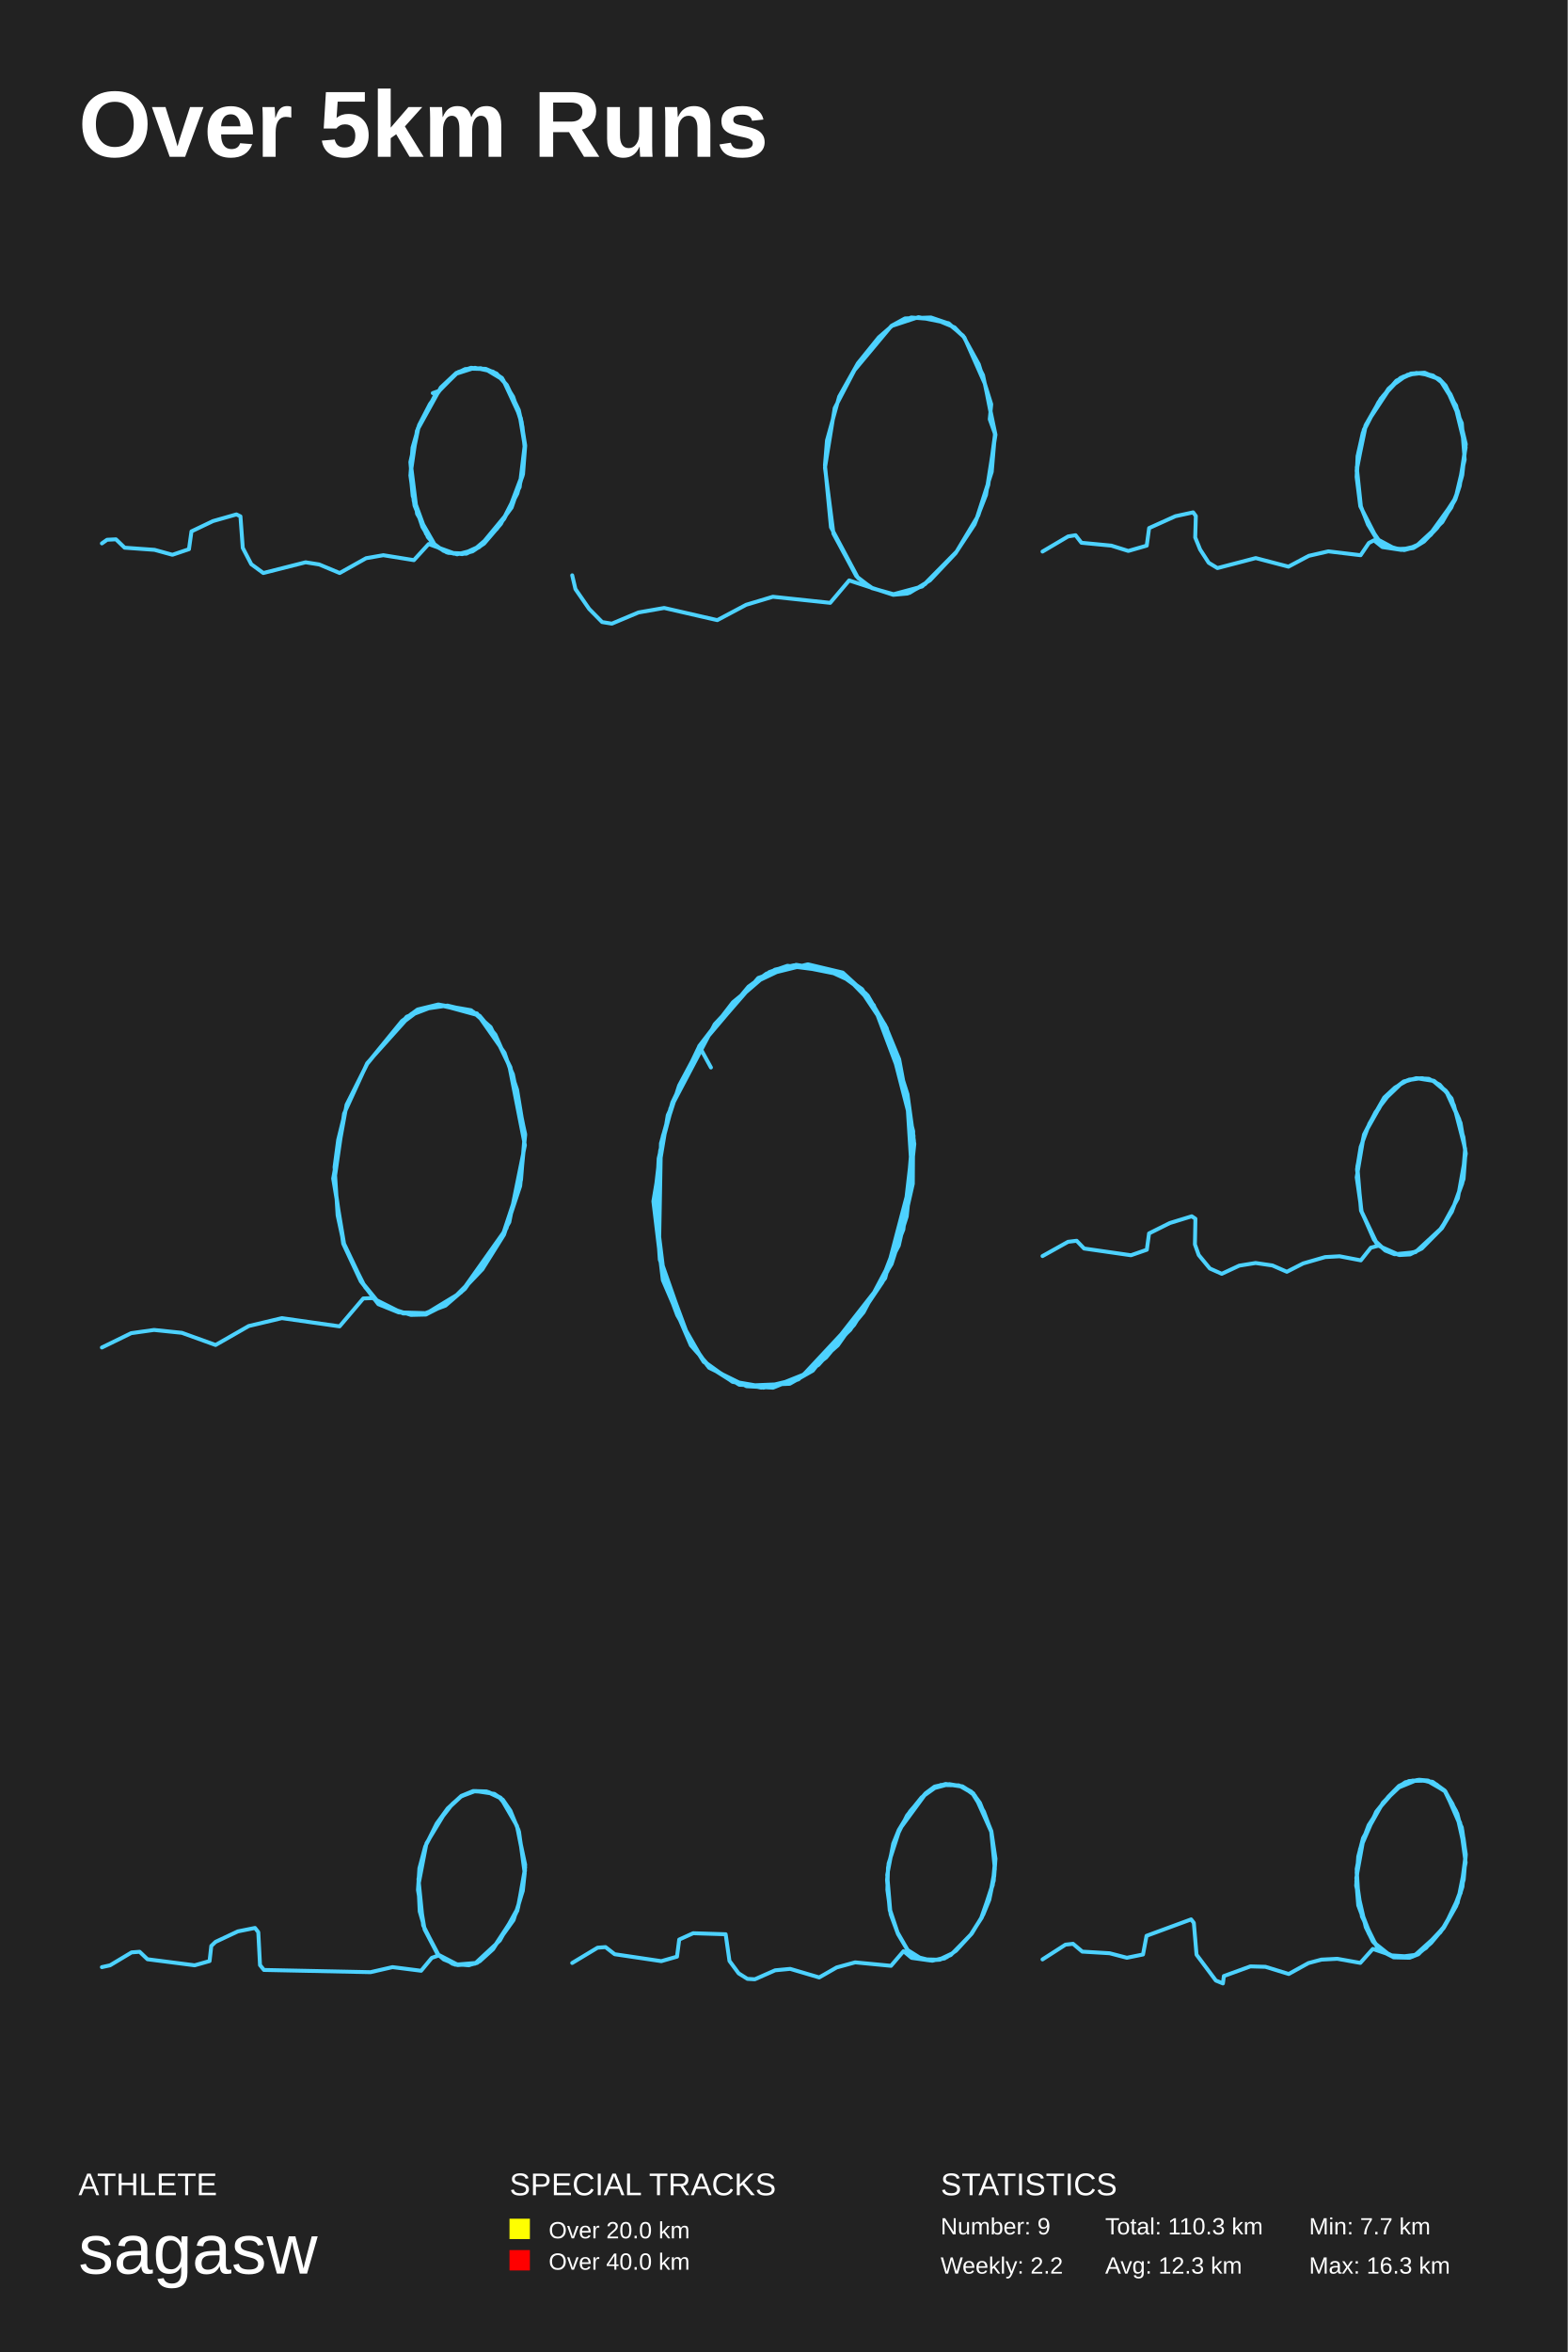
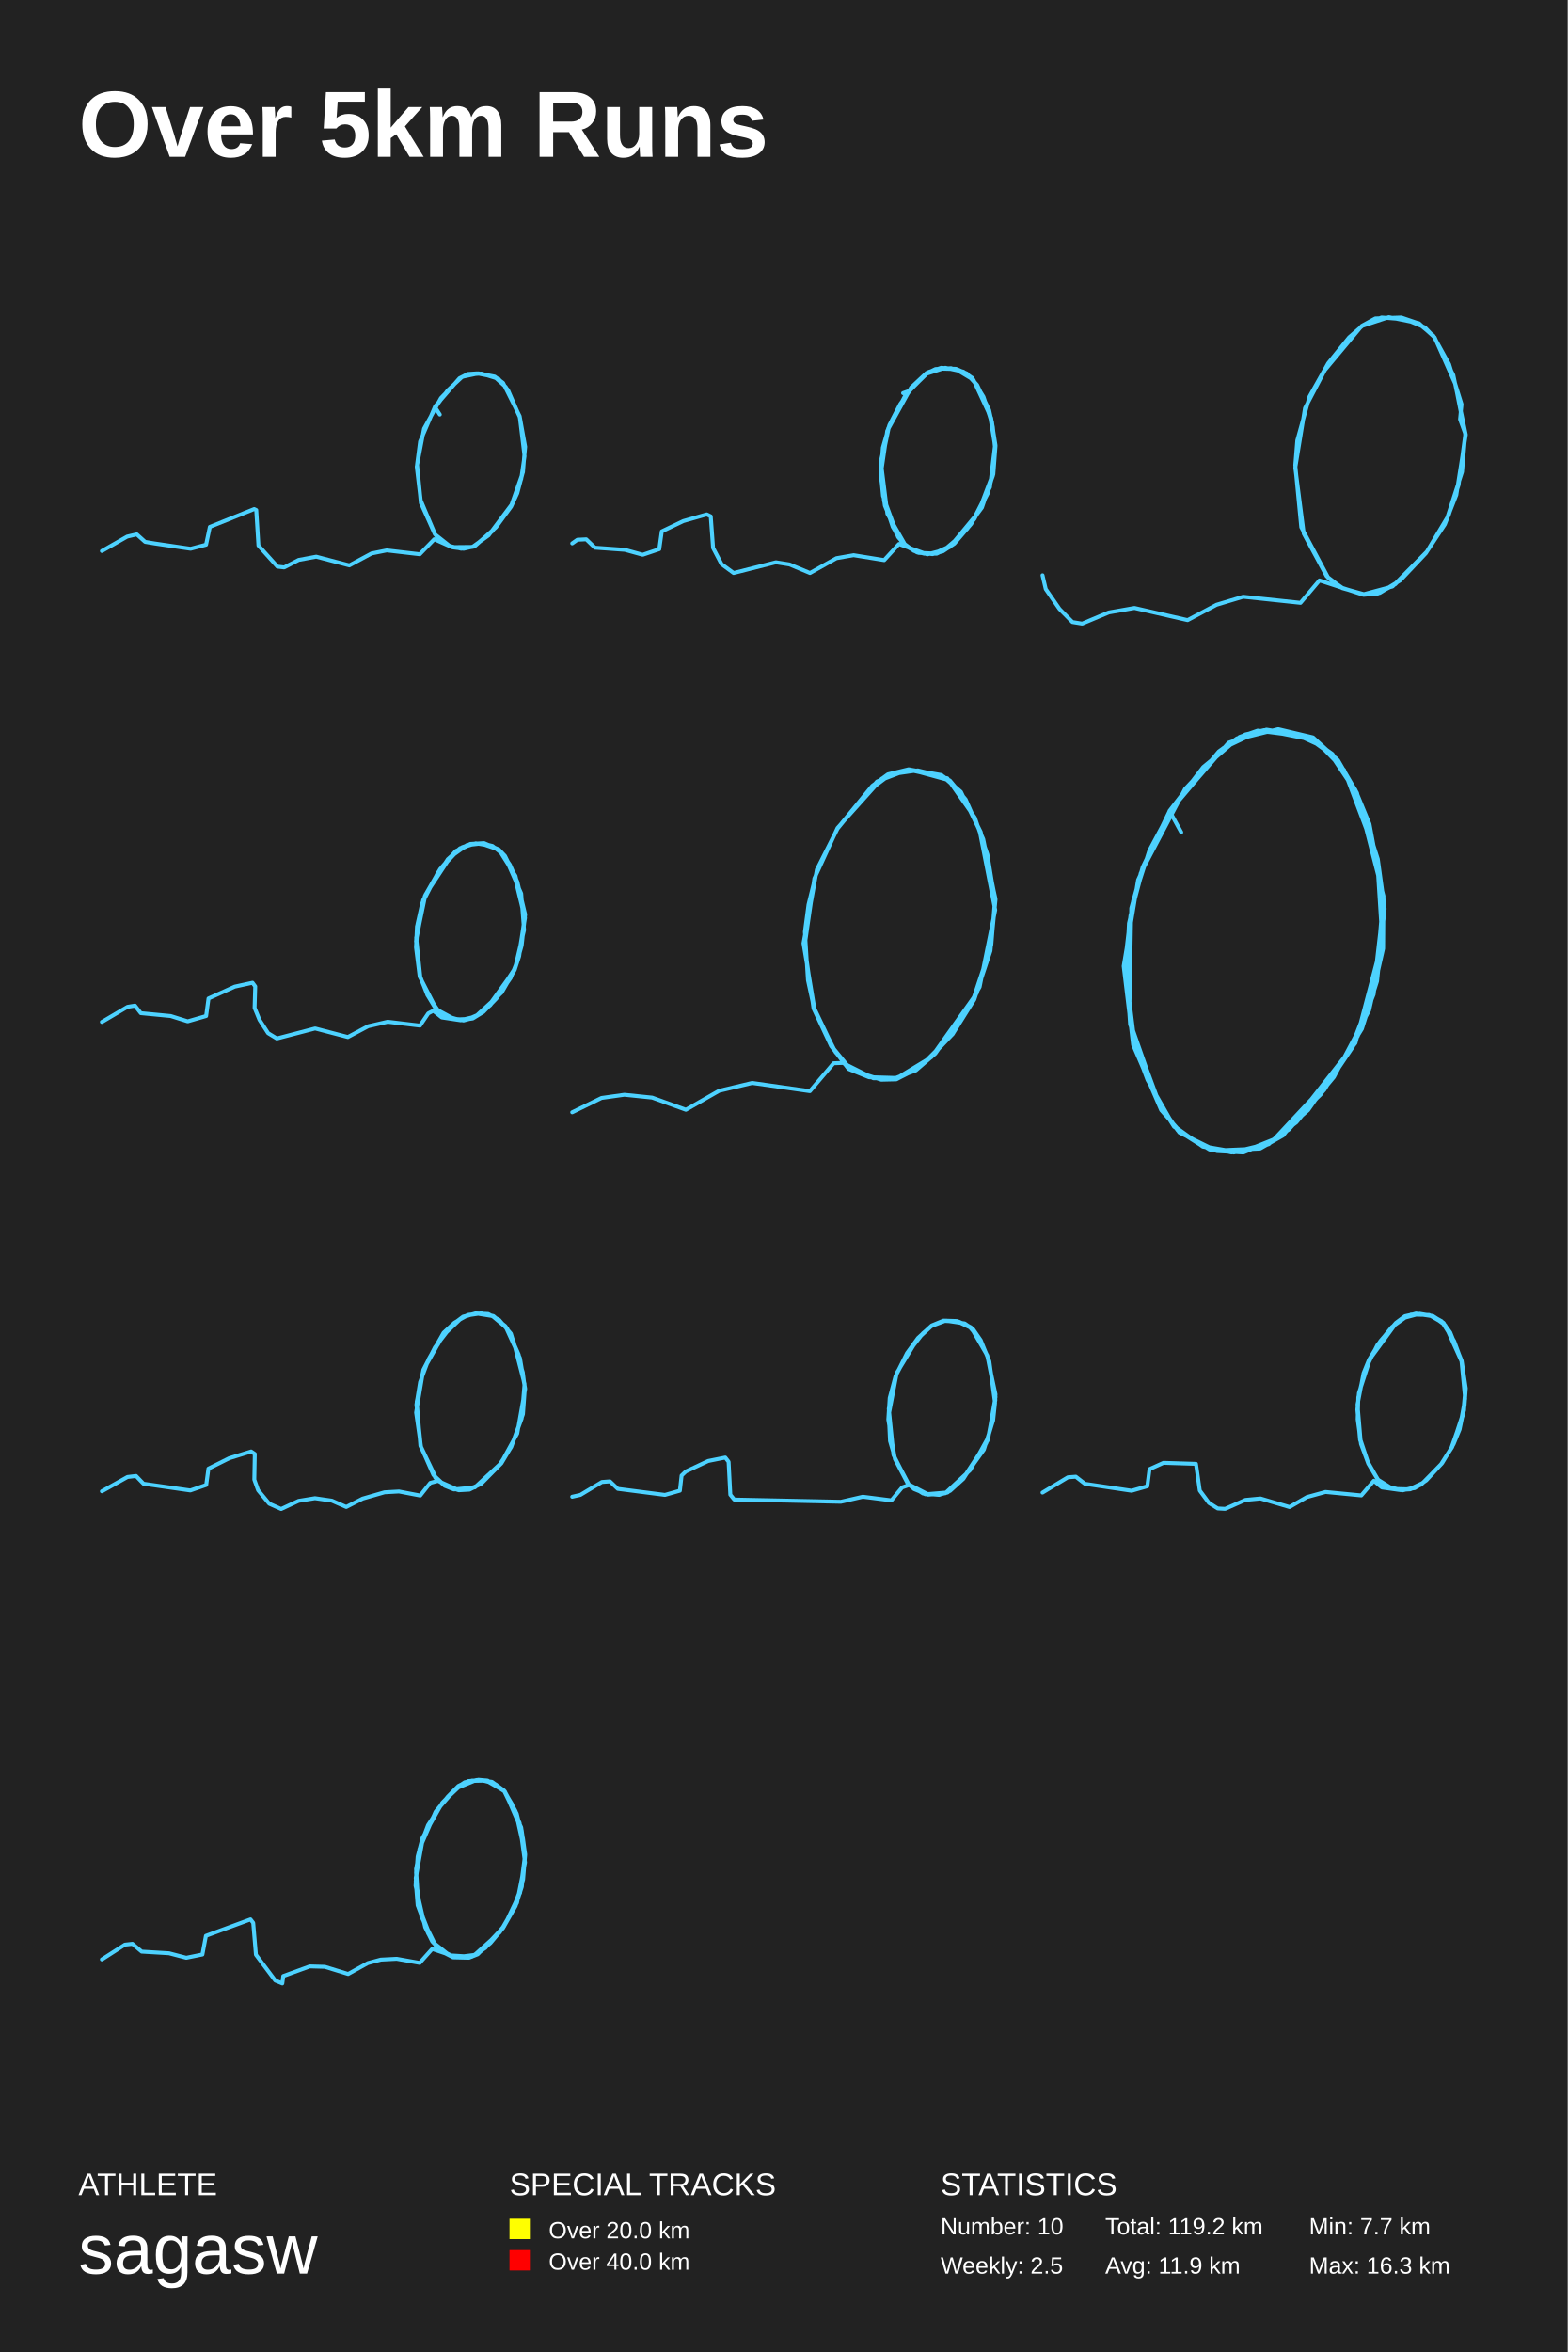
<svg xmlns="http://www.w3.org/2000/svg" baseProfile="full" height="300mm" version="1.1" viewBox="0,0,200,300" width="200mm">
  <defs />
  <rect fill="#222222" height="300" width="200" x="0" y="0" />
  <text fill="#FFFFFF" style="font-size:12px; font-family:Arial; font-weight:bold;" x="10" y="20">Over 5km Runs</text>
  <text fill="#FFFFFF" style="font-size:4px; font-family:Arial" x="10" y="280">ATHLETE</text>
  <text fill="#FFFFFF" style="font-size:9px; font-family:Arial" x="10" y="290">sagasw</text>
  <text fill="#FFFFFF" style="font-size:4px; font-family:Arial" x="65" y="280">SPECIAL TRACKS</text>
  <rect fill="yellow" height="2.6" width="2.6" x="65" y="283" />
  <text fill="#FFFFFF" style="font-size:3px; font-family:Arial" x="70" y="285.5">Over 20.0 km</text>
  <rect fill="red" height="2.6" width="2.6" x="65" y="287" />
  <text fill="#FFFFFF" style="font-size:3px; font-family:Arial" x="70" y="289.5">Over 40.0 km</text>
  <text fill="#FFFFFF" style="font-size:4px; font-family:Arial" x="120" y="280">STATISTICS</text>
-   <text fill="#FFFFFF" style="font-size:3px; font-family:Arial" x="120" y="285">Number: 9</text>
-   <text fill="#FFFFFF" style="font-size:3px; font-family:Arial" x="120" y="290">Weekly: 2.2</text>
-   <text fill="#FFFFFF" style="font-size:3px; font-family:Arial" x="141" y="285">Total: 110.3 km</text>
-   <text fill="#FFFFFF" style="font-size:3px; font-family:Arial" x="141" y="290">Avg: 12.3 km</text>
+   <text fill="#FFFFFF" style="font-size:3px; font-family:Arial" x="120" y="285">Number: 10</text>
+   <text fill="#FFFFFF" style="font-size:3px; font-family:Arial" x="120" y="290">Weekly: 2.5</text>
+   <text fill="#FFFFFF" style="font-size:3px; font-family:Arial" x="141" y="285">Total: 119.2 km</text>
+   <text fill="#FFFFFF" style="font-size:3px; font-family:Arial" x="141" y="290">Avg: 11.9 km</text>
  <text fill="#FFFFFF" style="font-size:3px; font-family:Arial" x="167" y="285">Min: 7.7 km</text>
  <text fill="#FFFFFF" style="font-size:3px; font-family:Arial" x="167" y="290">Max: 16.3 km</text>
-   <polyline fill="none" points="13.0,69.311 13.661,68.846 14.791,68.791 15.899,69.859 19.715,70.133 21.996,70.763 24.107,70.051 24.427,67.778 27.177,66.463 30.161,65.614 30.673,65.861 30.972,69.886 32.059,71.968 33.594,73.09 38.987,71.721 40.714,71.995 43.336,73.09 46.705,71.201 48.901,70.818 52.802,71.447 54.678,69.394 58.302,70.708 60.434,70.16 62.694,68.243 65.273,64.738 66.723,60.493 67.0,56.878 66.552,54.03 65.785,51.511 64.037,48.197 61.926,47.074 59.816,47.019 58.217,47.567 56.234,49.429 53.186,54.961 52.354,60.63 52.887,64.492 54.358,68.079 55.531,69.613 57.215,70.516 59.155,70.598 61.137,69.695 63.397,67.449 65.124,64.848 66.659,60.712 66.957,56.988 66.552,53.811 65.465,50.607 63.93,48.142 62.886,47.403 60.583,46.91 58.195,47.676 55.531,50.36 53.313,54.633 52.354,58.932 52.78,63.889 53.889,67.203 55.04,69.12 56.597,70.27 57.918,70.626 59.496,70.626 61.159,69.777 64.804,65.368 66.68,60.411 66.957,57.289 66.659,54.468 66.19,52.305 64.655,49.101 63.355,47.649 61.969,47.047 59.965,46.964 58.302,47.567 56.618,49.073 54.848,51.538 53.463,54.222 52.631,57.098 52.375,60.411 52.653,63.259 54.571,68.49 55.467,69.558 57.002,70.462 58.963,70.681 60.285,70.325 61.756,69.339 63.909,66.819 66.296,62.137 66.936,56.824 66.36,53.346 65.508,50.881 64.548,49.018 63.312,47.649 61.329,46.964 59.347,47.074 58.174,47.649 55.872,50.032 53.399,54.468 52.418,59.206 53.207,65.532 55.573,69.667 57.172,70.516 58.856,70.626 60.285,70.27 61.99,68.983 64.314,66.19 65.998,62.958 66.68,60.466 67.0,56.796 66.446,53.318 64.186,48.443 61.947,47.101 60.093,46.91 58.451,47.457 55.978,49.867 55.211,50.141" stroke="#4DD2FF" stroke-linecap="round" stroke-linejoin="round" stroke-width="0.5" />
-   <polyline fill="none" points="73.0,73.38 73.413,75.136 75.163,77.669 76.816,79.344 78.057,79.548 81.459,78.118 84.735,77.546 91.509,79.099 95.198,77.138 98.601,76.117 105.915,76.893 108.332,74.033 113.961,75.872 115.774,75.708 118,74.524 122.039,70.357 124.806,65.74 126.078,61.859 126.936,55.446 125.664,48.991 123.025,43.026 121.021,41.228 117.173,40.452 113.707,41.596 109.477,46.335 106.488,52.055 105.247,59.653 106.329,68.069 109.254,73.502 111.226,75.014 113.993,75.79 117.65,74.809 122.039,70.357 124.329,66.884 125.792,63.126 127.0,55.446 125.41,47.847 122.993,43.026 121.784,41.759 119.304,40.738 116.251,40.493 113.961,41.432 112.117,43.026 109.445,46.335 107.06,50.584 105.502,56.181 105.247,59.327 106.011,67.252 109.477,73.747 111.29,75.014 113.993,75.831 116.028,75.626 118.636,74.033 121.912,70.561 124.519,66.394 126.523,60.184 126.936,55.323 126.269,53.485 126.459,51.564 124.869,46.458 122.866,42.821 120.926,41.228 118.763,40.493 115.456,40.615 113.739,41.555 109,47.234" stroke="#4DD2FF" stroke-linecap="round" stroke-linejoin="round" stroke-width="0.5" />
-   <polyline fill="none" points="133.0,70.351 136.264,68.424 137.216,68.268 137.966,69.231 141.777,69.596 143.946,70.273 146.297,69.596 146.601,67.356 149.946,65.846 152.216,65.351 152.561,65.82 152.48,68.554 153.108,70.09 154.203,71.783 155.318,72.46 160.203,71.184 164.378,72.277 166.973,70.897 169.466,70.325 173.581,70.819 174.635,69.257 175.284,68.919 176.358,69.778 178.77,70.142 180.311,69.908 181.669,69.075 183.331,67.356 185.155,64.726 186.108,62.305 186.98,57.071 185.764,51.733 183.655,48.374 181.365,47.592 179.784,47.775 178.568,48.295 176.196,50.821 173.986,54.806 173.095,59.623 173.622,64.622 174.514,66.862 175.912,68.919 177.777,69.96 179.541,70.064 181.264,69.309 182.926,67.747 185.764,63.398 186.514,60.743 186.939,57.175 185.784,51.993 184.446,49.259 183.615,48.348 181.365,47.566 180.108,47.67 178.973,48.061 177.453,49.311 174.27,54.128 173.095,59.805 173.601,64.544 174.534,66.94 175.932,68.971 177.108,69.726 179.135,70.168 180.493,69.804 182.135,68.58 185.662,63.685 186.858,58.633 186.493,53.972 184.345,49.103 183.534,48.321 181.405,47.566 180.007,47.723 178.385,48.478 176.155,50.847 174.311,54.076 173.196,58.165 173.074,60.847 173.541,64.57 175.689,68.762 178.061,70.038 179.926,69.96 181.122,69.387 182.541,68.216 184.426,65.768 185.662,63.711 186.23,61.966 186.939,56.993 185.723,51.785 184.385,49.129 182.824,47.905 181.405,47.566 179.561,47.801 177.595,49.207 175.872,51.29 173.865,55.196 173.257,57.904 173.095,60.899 173.601,64.596 174.574,66.992 175.628,68.736 176.723,69.544 178.791,70.142 180.392,69.83 181.77,68.919 183.919,66.653 185.682,63.659 186.554,60.586 186.939,57.019 185.601,51.551 184.426,49.181 183.635,48.348 181.75,47.54 180.007,47.644 178.142,48.556 176.399,50.561 174.189,54.311 173.074,60.039 173.601,64.57 174.595,67.018 175.73,68.814 177.27,69.856 178.75,70.116 180.655,69.674 184.0,66.601 185.662,63.711 186.189,62.071 187.0,56.654 186.007,52.488 185.054,50.301 183.939,48.686 182.764,47.905 180.696,47.566 178.689,48.191 177.128,49.597 175.649,51.863" stroke="#4DD2FF" stroke-linecap="round" stroke-linejoin="round" stroke-width="0.5" />
-   <polyline fill="none" points="13.0,171.875 16.733,170.048 19.648,169.637 23.203,170.002 27.504,171.555 31.735,169.135 35.965,168.13 43.324,169.18 46.346,165.619 47.519,165.573 51.429,167.536 54.593,167.536 57.117,166.258 59.606,163.929 61.561,161.874 64.974,155.892 66.964,146.073 64.974,135.935 62.592,131.003 60.352,129.039 57.082,128.262 53.598,128.765 50.754,130.911 46.843,135.707 44.248,140.913 43.146,145.388 42.684,148.859 43.075,155.024 43.893,158.814 46.594,164.203 48.585,166.486 52.425,167.719 54.344,167.673 57.366,166.075 61.525,161.92 64.298,157.49 66.36,151.279 67.0,144.749 65.436,137.031 63.196,131.962 61.17,129.541 55.98,128.125 52.496,129.313 46.843,135.615 43.893,142.055 42.648,150.64 43.786,158.632 46.026,163.427 48.265,166.349 50.86,167.399 54.238,167.628 58.824,164.842 64.618,156.668 66.431,150.138 67.0,144.658 65.116,136.118 62.592,131.048 60.103,128.856 55.908,128.125 53.278,128.765 51.287,130.226 46.879,135.615 44.213,140.913 42.506,150.32 43.893,158.632 46.31,163.701 48.479,166.349 51.109,167.399 54.273,167.491 56.833,166.532 59.321,164.386 64.12,157.581 66.467,150.503 66.929,144.84 65.969,138.995 64.369,134.291 60.85,129.267 55.837,128.171 51.891,129.678 47.057,135.387" stroke="#4DD2FF" stroke-linecap="round" stroke-linejoin="round" stroke-width="0.5" />
-   <polyline fill="none" points="96.4,176.69 100.749,176.503 103.696,174.828 112.925,163.035 116.355,150.001 115.679,139.387 111.475,128.214 108.625,125.173 104.953,123.497 100.507,123.31 96.062,125.421 89.394,133.304 85.867,140.566 84.224,146.773 83.596,152.173 84.176,160.677 87.945,170.856 90.457,174.455 95.241,176.814 98.623,177.0 102.585,175.386 106.885,171.6 112.248,163.966 115.534,155.463 116.452,144.539 114.713,135.29 112.925,130.945 109.736,126.166 106.74,123.993 100.459,123.186 98.14,123.993 93.743,127.78 89.394,133.304 86.64,138.456 84.563,144.911 83.693,152.98 84.176,160.366 87.848,170.856 90.264,174.207 93.405,176.193 97.753,176.938 101.86,175.945 108.48,169.614 113.215,162.166 115.196,156.642 116.549,144.911 114.713,135.104 112.925,130.759 109.978,126.166 106.837,123.931 101.377,123.186 97.802,124.179 95.482,125.855 89.249,133.366 85.77,140.628 84.321,145.842 84.079,158.939 84.901,163.656 87.896,170.731 89.781,173.711 93.453,176.193 97.125,177.0 101.522,175.945 104.421,174.083 108.963,168.994 113.746,161.235 115.679,155.153 116.645,145.904 114.713,135.166 111.185,127.904 107.803,124.428 101.28,123.124 98.865,123.683 95.965,125.545 91.182,130.635 85.529,141.373 84.031,147.766 83.693,154.47 84.804,163.47 86.399,167.752 89.733,173.586 93.453,176.255 97.415,177.0 101.667,176.007 105.387,173.152 110.171,167.38 114.664,158.877 116.452,150.994 116.5,144.29 113.118,131.131 110.702,126.973 107.513,124.055 103.068,123.0 97.802,124.304 93.501,127.842 89.298,133.304 85.191,142.242 83.355,153.228 84.563,163.283 88.138,171.6 90.506,174.269 94.323,176.628 98.816,176.814 102.537,175.324 110.123,167.194 112.587,163.532 115.244,156.828 116.597,145.532 115.776,139.573 113.167,131.38 110.461,126.724 106.644,123.869 101.57,123.062 96.739,124.738 89.201,133.428 90.699,136.159" stroke="#4DD2FF" stroke-linecap="round" stroke-linejoin="round" stroke-width="0.5" />
-   <polyline fill="none" points="133.0,160.213 136.261,158.392 137.355,158.261 138.307,159.25 144.282,160.109 146.308,159.406 146.591,157.325 149.245,155.998 152.04,155.139 152.506,155.451 152.445,158.73 152.931,160.083 154.349,161.8 155.868,162.476 158.096,161.436 160.182,161.097 162.329,161.41 164.173,162.216 166.259,161.149 169.054,160.343 170.897,160.239 173.611,160.759 174.887,159.146 175.86,158.886 178.554,160.083 180.66,159.64 183.759,156.83 185.218,154.567 186.534,150.976 186.98,147.021 186.17,142.78 184.691,139.423 182.827,137.862 180.701,137.524 179.08,137.94 177.703,138.981 175.495,141.843 174.017,144.705 173.166,148.791 173.632,154.411 175.536,158.496 176.852,159.562 178.635,160.057 179.89,159.953 181.308,159.276 183.759,156.778 185.218,154.567 186.554,150.924 186.919,146.527 185.481,140.958 184.529,139.215 182.949,137.862 181.45,137.524 179.769,137.706 178.473,138.408 176.589,140.178 173.996,144.783 173.085,150.17 173.713,154.541 175.617,158.522 176.731,159.51 177.905,159.979 180.579,159.718 183.921,156.622 185.987,152.85 187.0,147.151 186.332,143.222 184.468,139.137 182.888,137.862 181.308,137.524 179.566,137.784 177.966,138.721 176.589,139.996 174.685,143.352 173.591,146.293 173.125,149.155 173.692,154.489 175.293,158.131 176.771,159.51 178.533,160.083 179.89,160.005 181.389,159.25 183.962,156.648 185.218,154.541 186.716,150.378 186.959,147.099 186.696,145.044 185.177,140.1 183.678,138.356 182.281,137.602 180.66,137.524 178.938,138.044 176.488,140.386 175.86,141.505" stroke="#4DD2FF" stroke-linecap="round" stroke-linejoin="round" stroke-width="0.5" />
-   <polyline fill="none" points="13.0,250.909 14.043,250.677 16.79,249.029 17.812,248.951 18.815,249.904 24.831,250.677 26.736,250.136 26.956,248.204 27.498,247.689 30.345,246.35 32.531,245.912 32.952,246.453 33.172,250.651 33.674,251.27 47.269,251.553 50.076,250.909 53.726,251.373 55.089,249.724 56.052,249.389 58.338,250.574 60.784,250.368 62.769,248.745 65.516,244.907 66.699,241.172 66.94,238.931 66.218,233.651 65.115,230.946 64.153,229.555 63.07,228.808 60.644,228.447 58.859,229.117 57.736,230.07 55.851,232.492 54.367,235.299 53.385,239.678 53.986,245.577 55.871,249.286 57.756,250.497 59.821,250.677 61.205,250.162 62.909,248.616 65.997,243.722 66.98,238.571 66.158,233.445 64.975,230.791 63.932,229.4 62.208,228.576 60.323,228.473 58.799,229.168 57.014,230.817 54.407,235.119 53.385,240.425 53.545,243.8 54.187,246.015 55.991,249.441 58.057,250.6 59.922,250.626 60.884,250.368 62.789,248.694 65.817,244.083 66.619,241.404 67.0,237.849 65.957,232.955 64.975,230.766 63.631,229.168 62.067,228.499 60.363,228.447 58.859,229.065 57.114,230.663 55.711,232.595 54.247,235.531 53.505,238.313 53.325,241.069 54.167,246.092 55.811,249.235 56.613,249.93 58.378,250.651 60.583,250.471 63.772,247.509 66.098,243.31 67.0,238.184 65.957,232.904 63.872,229.297 62.308,228.576 60.684,228.447" stroke="#4DD2FF" stroke-linecap="round" stroke-linejoin="round" stroke-width="0.5" />
-   <polyline fill="none" points="73.0,250.379 76.236,248.431 77.247,248.353 78.42,249.262 84.366,250.146 86.369,249.574 86.652,247.392 88.431,246.586 92.578,246.716 93.063,250.12 94.236,251.704 95.348,252.406 96.299,252.458 98.888,251.315 100.809,251.133 104.51,252.224 106.735,250.951 109.101,250.301 113.672,250.743 115.27,248.873 116.301,249.73 118.526,250.042 119.901,249.964 121.297,249.366 123.825,246.794 125.16,244.69 126.656,240.429 126.96,237.052 126.474,233.674 124.391,229.049 122.854,227.906 120.649,227.542 119.315,227.932 118.061,228.841 114.784,233.31 113.369,237.675 113.166,239.806 113.51,243.651 114.521,246.508 115.755,248.665 116.685,249.548 118.688,250.068 120.488,249.808 121.964,248.821 123.845,246.768 125.24,244.612 126.211,242.274 126.919,238.403 126.454,233.596 125.544,231.128 123.926,228.53 122.753,227.88 120.629,227.568 119.234,227.88 118.081,228.737 116.099,231.05 114.663,233.414 113.955,235.155 113.187,239.156 113.571,243.677 114.542,246.586 115.796,248.717 116.948,249.6 118.93,250.094 120.771,249.652 121.863,248.873 123.926,246.69 125.261,244.534 126.778,239.884 126.96,237 126.454,233.622 125.524,231.076 124.169,228.737 122.793,227.854 121.094,227.568 119.254,228.062 117.575,229.257 115.715,231.57 114.097,234.843 113.288,238.221 113.207,241.027 113.631,244.17 114.562,246.69 115.775,248.717 117.676,249.912 119.78,249.964 121.539,249.132 123.987,246.612 125.443,244.196 126.211,242.326 126.838,239.286 127.0,237.078 126.474,233.57 125.018,229.959 124.169,228.789 122.328,227.724 120.022,227.672" stroke="#4DD2FF" stroke-linecap="round" stroke-linejoin="round" stroke-width="0.5" />
-   <polyline fill="none" points="133.0,249.925 135.935,248.04 136.894,247.935 138.076,248.93 141.562,249.139 143.763,249.715 145.822,249.296 146.271,246.914 151.958,244.819 152.305,245.264 152.651,249.323 155.118,252.622 156.015,252.989 156.137,252.046 159.521,250.815 161.437,250.868 164.413,251.784 166.921,250.396 168.572,249.951 170.61,249.846 173.546,250.37 175.136,248.589 178.234,249.637 180.558,249.349 183.759,246.468 185.247,244.059 186.511,240.681 187.0,236.518 186.49,233.087 184.33,228.399 182.76,227.273 180.783,227.038 178.173,228.111 175.564,231.097 173.505,235.863 173.036,239.974 173.281,243.038 175.197,247.699 177.337,249.401 180.191,249.584 181.924,248.459 184.289,245.657 185.757,243.012 186.735,239.739 187.0,236.57 186.552,233.454 184.411,228.504 182.046,227.09 180.11,227.142 178.255,228.085 176.461,229.971 174.606,232.799 173.689,235.234 173.077,238.403 173.383,243.3 174.626,246.626 175.972,248.616 177.929,249.611 180.151,249.584 182.006,248.354 183.901,246.259 185.716,243.117 186.552,240.498 187.0,236.596 186.715,234.475 185.92,231.333 184.411,228.53 182.21,227.116 181.048,227.011 179.294,227.326 178.316,227.98 176.461,229.918 174.402,233.401 173.464,236.151 173.077,238.822 173.342,242.986 175.177,247.673 176.379,248.93 177.929,249.611 179.845,249.637 181.027,249.192 184.309,245.709 186.348,241.441 187.0,236.491 185.777,231.018 184.37,228.504 183.27,227.614 182.067,227.116 179.763,227.169 178.479,227.797 177.134,229.159 175.646,230.992 173.974,234.37 173.036,239.555 173.75,244.452 175.686,248.38 177.786,249.663 179.824,249.715 180.946,249.27 184.166,245.945 185.777,243.117 186.572,240.655 186.98,236.387 186.47,233.218 185.308,230.102 184.289,228.399 182.862,227.43 181.353,227.038 179.58,227.273 178.234,228.085 176.42,229.945 173.892,234.449 173.281,236.806 173.016,240.524 174.239,245.814 175.136,247.621 176.42,248.956 177.602,249.558 179.865,249.611 180.986,249.192 182.576,247.83 184.085,246.023 185.96,242.698 186.98,237.565 186.287,232.511 184.309,228.426 181.985,227.09 180.191,227.116 178.846,227.64 176.542,229.814 175.462,231.49" stroke="#4DD2FF" stroke-linecap="round" stroke-linejoin="round" stroke-width="0.5" />
+   <polyline fill="none" points="13.0,70.281 16.221,68.445 17.45,68.16 18.517,69.117 19.745,69.324 24.315,69.997 26.289,69.479 26.772,67.204 32.43,64.928 32.691,65.057 32.973,69.583 35.389,72.273 36.255,72.376 38.107,71.419 40.342,71.005 44.57,72.117 47.409,70.592 49.342,70.204 53.55,70.695 55.403,68.781 57.658,69.79 60.275,69.764 62.329,68.29 65.409,64.177 66.497,61.074 66.919,58.177 66.315,53.211 64.805,49.745 63.597,48.322 61.423,47.65 59.55,47.779 58.624,48.245 55.523,51.814 53.591,56.315 53.208,59.263 53.691,64.152 55.463,68.109 56.208,69.014 57.738,69.816 59.168,69.997 60.477,69.686 62.792,67.772 65.228,64.462 66.718,60.22 66.98,56.935 66.295,53.159 64.523,49.357 63.094,48.064 60.859,47.624 59.651,47.701 58.664,48.271 56.248,50.78 54.094,54.685 53.168,59.522 53.671,63.815 55.523,68.186 57.356,69.635 58.846,69.997 60.517,69.712 63.275,67.255 65.208,64.617 65.993,62.91 66.698,60.246 67.0,56.987 66.295,53.082 64.181,48.84 63.114,48.038 61.04,47.624 58.966,48.064 57.114,49.797 55.523,51.969 56.107,52.875" stroke="#4DD2FF" stroke-linecap="round" stroke-linejoin="round" stroke-width="0.5" />
+   <polyline fill="none" points="73.0,69.311 73.661,68.846 74.791,68.791 75.899,69.859 79.715,70.133 81.996,70.763 84.107,70.051 84.427,67.778 87.177,66.463 90.161,65.614 90.673,65.861 90.972,69.886 92.059,71.968 93.594,73.09 98.987,71.721 100.714,71.995 103.336,73.09 106.705,71.201 108.901,70.818 112.802,71.447 114.678,69.394 118.302,70.708 120.434,70.16 122.694,68.243 125.273,64.738 126.723,60.493 127.0,56.878 126.552,54.03 125.785,51.511 124.037,48.197 121.926,47.074 119.816,47.019 118.217,47.567 116.234,49.429 113.186,54.961 112.354,60.63 112.887,64.492 114.358,68.079 115.531,69.613 117.215,70.516 119.155,70.598 121.137,69.695 123.397,67.449 125.124,64.848 126.659,60.712 126.957,56.988 126.552,53.811 125.465,50.607 123.93,48.142 122.886,47.403 120.583,46.91 118.195,47.676 115.531,50.36 113.313,54.633 112.354,58.932 112.78,63.889 113.889,67.203 115.04,69.12 116.597,70.27 117.918,70.626 119.496,70.626 121.159,69.777 124.804,65.368 126.68,60.411 126.957,57.289 126.659,54.468 126.19,52.305 124.655,49.101 123.355,47.649 121.969,47.047 119.965,46.964 118.302,47.567 116.618,49.073 114.848,51.538 113.463,54.222 112.631,57.098 112.375,60.411 112.653,63.259 114.571,68.49 115.467,69.558 117.002,70.462 118.963,70.681 120.285,70.325 121.756,69.339 123.909,66.819 126.296,62.137 126.936,56.824 126.36,53.346 125.508,50.881 124.548,49.018 123.312,47.649 121.329,46.964 119.347,47.074 118.174,47.649 115.872,50.032 113.399,54.468 112.418,59.206 113.207,65.532 115.573,69.667 117.172,70.516 118.856,70.626 120.285,70.27 121.99,68.983 124.314,66.19 125.998,62.958 126.68,60.466 127.0,56.796 126.446,53.318 124.186,48.443 121.947,47.101 120.093,46.91 118.451,47.457 115.978,49.867 115.211,50.141" stroke="#4DD2FF" stroke-linecap="round" stroke-linejoin="round" stroke-width="0.5" />
+   <polyline fill="none" points="133.0,73.38 133.413,75.136 135.163,77.669 136.816,79.344 138.057,79.548 141.459,78.118 144.735,77.546 151.509,79.099 155.198,77.138 158.601,76.117 165.915,76.893 168.332,74.033 173.961,75.872 175.774,75.708 178,74.524 182.039,70.357 184.806,65.74 186.078,61.859 186.936,55.446 185.664,48.991 183.025,43.026 181.021,41.228 177.173,40.452 173.707,41.596 169.477,46.335 166.488,52.055 165.247,59.653 166.329,68.069 169.254,73.502 171.226,75.014 173.993,75.79 177.65,74.809 182.039,70.357 184.329,66.884 185.792,63.126 187.0,55.446 185.41,47.847 182.993,43.026 181.784,41.759 179.304,40.738 176.251,40.493 173.961,41.432 172.117,43.026 169.445,46.335 167.06,50.584 165.502,56.181 165.247,59.327 166.011,67.252 169.477,73.747 171.29,75.014 173.993,75.831 176.028,75.626 178.636,74.033 181.912,70.561 184.519,66.394 186.523,60.184 186.936,55.323 186.269,53.485 186.459,51.564 184.869,46.458 182.866,42.821 180.926,41.228 178.763,40.493 175.456,40.615 173.739,41.555 169,47.234" stroke="#4DD2FF" stroke-linecap="round" stroke-linejoin="round" stroke-width="0.5" />
+   <polyline fill="none" points="13.0,130.351 16.264,128.424 17.216,128.268 17.966,129.231 21.777,129.596 23.946,130.273 26.297,129.596 26.601,127.356 29.946,125.846 32.216,125.351 32.561,125.82 32.48,128.554 33.108,130.09 34.203,131.783 35.318,132.46 40.203,131.184 44.378,132.277 46.973,130.897 49.466,130.325 53.581,130.819 54.635,129.257 55.284,128.919 56.358,129.778 58.77,130.142 60.311,129.908 61.669,129.075 63.331,127.356 65.155,124.726 66.108,122.305 66.98,117.071 65.764,111.733 63.655,108.374 61.365,107.592 59.784,107.775 58.568,108.295 56.196,110.821 53.986,114.806 53.095,119.623 53.622,124.622 54.514,126.862 55.912,128.919 57.777,129.96 59.541,130.064 61.264,129.309 62.926,127.747 65.764,123.398 66.514,120.743 66.939,117.175 65.784,111.993 64.446,109.259 63.615,108.348 61.365,107.566 60.108,107.67 58.973,108.061 57.453,109.311 54.27,114.128 53.095,119.805 53.601,124.544 54.534,126.94 55.932,128.971 57.108,129.726 59.135,130.168 60.493,129.804 62.135,128.58 65.662,123.685 66.858,118.633 66.493,113.972 64.345,109.103 63.534,108.321 61.405,107.566 60.007,107.723 58.385,108.478 56.155,110.847 54.311,114.076 53.196,118.165 53.074,120.847 53.541,124.57 55.689,128.762 58.061,130.038 59.926,129.96 61.122,129.387 62.541,128.216 64.426,125.768 65.662,123.711 66.23,121.966 66.939,116.993 65.723,111.785 64.385,109.129 62.824,107.905 61.405,107.566 59.561,107.801 57.595,109.207 55.872,111.29 53.865,115.196 53.257,117.904 53.095,120.899 53.601,124.596 54.574,126.992 55.628,128.736 56.723,129.544 58.791,130.142 60.392,129.83 61.77,128.919 63.919,126.653 65.682,123.659 66.554,120.586 66.939,117.019 65.601,111.551 64.426,109.181 63.635,108.348 61.75,107.54 60.007,107.644 58.142,108.556 56.399,110.561 54.189,114.311 53.074,120.039 53.601,124.57 54.595,127.018 55.73,128.814 57.27,129.856 58.75,130.116 60.655,129.674 64.0,126.601 65.662,123.711 66.189,122.071 67.0,116.654 66.007,112.488 65.054,110.301 63.939,108.686 62.764,107.905 60.696,107.566 58.689,108.191 57.128,109.597 55.649,111.863" stroke="#4DD2FF" stroke-linecap="round" stroke-linejoin="round" stroke-width="0.5" />
+   <polyline fill="none" points="73.0,141.875 76.733,140.048 79.648,139.637 83.203,140.002 87.504,141.555 91.735,139.135 95.965,138.13 103.324,139.18 106.346,135.619 107.519,135.573 111.429,137.536 114.593,137.536 117.117,136.258 119.606,133.929 121.561,131.874 124.974,125.892 126.964,116.073 124.974,105.935 122.592,101.003 120.352,99.039 117.082,98.262 113.598,98.765 110.754,100.911 106.843,105.707 104.248,110.913 103.146,115.388 102.684,118.859 103.075,125.024 103.893,128.814 106.594,134.203 108.585,136.486 112.425,137.719 114.344,137.673 117.366,136.075 121.525,131.92 124.298,127.49 126.36,121.279 127.0,114.749 125.436,107.031 123.196,101.962 121.17,99.541 115.98,98.125 112.496,99.313 106.843,105.615 103.893,112.055 102.648,120.64 103.786,128.632 106.026,133.427 108.265,136.349 110.86,137.399 114.238,137.628 118.824,134.842 124.618,126.668 126.431,120.138 127.0,114.658 125.116,106.118 122.592,101.048 120.103,98.856 115.908,98.125 113.278,98.765 111.287,100.226 106.879,105.615 104.213,110.913 102.506,120.32 103.893,128.632 106.31,133.701 108.479,136.349 111.109,137.399 114.273,137.491 116.833,136.532 119.321,134.386 124.12,127.581 126.467,120.503 126.929,114.84 125.969,108.995 124.369,104.291 120.85,99.267 115.837,98.171 111.891,99.678 107.057,105.387" stroke="#4DD2FF" stroke-linecap="round" stroke-linejoin="round" stroke-width="0.5" />
+   <polyline fill="none" points="156.4,146.69 160.749,146.503 163.696,144.828 172.925,133.035 176.355,120.001 175.679,109.387 171.475,98.214 168.625,95.173 164.953,93.497 160.507,93.31 156.062,95.421 149.394,103.304 145.867,110.566 144.224,116.773 143.596,122.173 144.176,130.677 147.945,140.856 150.457,144.455 155.241,146.814 158.623,147.0 162.585,145.386 166.885,141.6 172.248,133.966 175.534,125.463 176.452,114.539 174.713,105.29 172.925,100.945 169.736,96.166 166.74,93.993 160.459,93.186 158.14,93.993 153.743,97.78 149.394,103.304 146.64,108.456 144.563,114.911 143.693,122.98 144.176,130.366 147.848,140.856 150.264,144.207 153.405,146.193 157.753,146.938 161.86,145.945 168.48,139.614 173.215,132.166 175.196,126.642 176.549,114.911 174.713,105.104 172.925,100.759 169.978,96.166 166.837,93.931 161.377,93.186 157.802,94.179 155.482,95.855 149.249,103.366 145.77,110.628 144.321,115.842 144.079,128.939 144.901,133.656 147.896,140.731 149.781,143.711 153.453,146.193 157.125,147.0 161.522,145.945 164.421,144.083 168.963,138.994 173.746,131.235 175.679,125.153 176.645,115.904 174.713,105.166 171.185,97.904 167.803,94.428 161.28,93.124 158.865,93.683 155.965,95.545 151.182,100.635 145.529,111.373 144.031,117.766 143.693,124.47 144.804,133.47 146.399,137.752 149.733,143.586 153.453,146.255 157.415,147.0 161.667,146.007 165.387,143.152 170.171,137.38 174.664,128.877 176.452,120.994 176.5,114.29 173.118,101.131 170.702,96.973 167.513,94.055 163.068,93.0 157.802,94.304 153.501,97.842 149.298,103.304 145.191,112.242 143.355,123.228 144.563,133.283 148.138,141.6 150.506,144.269 154.323,146.628 158.816,146.814 162.537,145.324 170.123,137.194 172.587,133.532 175.244,126.828 176.597,115.532 175.776,109.573 173.167,101.38 170.461,96.724 166.644,93.869 161.57,93.062 156.739,94.738 149.201,103.428 150.699,106.159" stroke="#4DD2FF" stroke-linecap="round" stroke-linejoin="round" stroke-width="0.5" />
+   <polyline fill="none" points="13.0,190.213 16.261,188.392 17.355,188.261 18.307,189.25 24.282,190.109 26.308,189.406 26.591,187.325 29.245,185.998 32.04,185.139 32.506,185.451 32.445,188.73 32.931,190.083 34.349,191.8 35.868,192.476 38.096,191.436 40.182,191.097 42.329,191.41 44.173,192.216 46.259,191.149 49.054,190.343 50.897,190.239 53.611,190.759 54.887,189.146 55.86,188.886 58.554,190.083 60.66,189.64 63.759,186.83 65.218,184.567 66.534,180.976 66.98,177.021 66.17,172.78 64.691,169.423 62.827,167.862 60.701,167.524 59.08,167.94 57.703,168.981 55.495,171.843 54.017,174.705 53.166,178.791 53.632,184.411 55.536,188.496 56.852,189.562 58.635,190.057 59.89,189.953 61.308,189.276 63.759,186.778 65.218,184.567 66.554,180.924 66.919,176.527 65.481,170.958 64.529,169.215 62.949,167.862 61.45,167.524 59.769,167.706 58.473,168.408 56.589,170.178 53.996,174.783 53.085,180.17 53.713,184.541 55.617,188.522 56.731,189.51 57.905,189.979 60.579,189.718 63.921,186.622 65.987,182.85 67.0,177.151 66.332,173.222 64.468,169.137 62.888,167.862 61.308,167.524 59.566,167.784 57.966,168.721 56.589,169.996 54.685,173.352 53.591,176.293 53.125,179.155 53.692,184.489 55.293,188.131 56.771,189.51 58.533,190.083 59.89,190.005 61.389,189.25 63.962,186.648 65.218,184.541 66.716,180.378 66.959,177.099 66.696,175.044 65.177,170.1 63.678,168.356 62.281,167.602 60.66,167.524 58.938,168.044 56.488,170.386 55.86,171.505" stroke="#4DD2FF" stroke-linecap="round" stroke-linejoin="round" stroke-width="0.5" />
+   <polyline fill="none" points="73.0,190.909 74.043,190.677 76.79,189.029 77.812,188.951 78.815,189.904 84.831,190.677 86.736,190.136 86.956,188.204 87.498,187.689 90.345,186.35 92.531,185.912 92.952,186.453 93.172,190.651 93.674,191.27 107.269,191.553 110.076,190.909 113.726,191.373 115.089,189.724 116.052,189.389 118.338,190.574 120.784,190.368 122.769,188.745 125.516,184.907 126.699,181.172 126.94,178.931 126.218,173.651 125.115,170.946 124.153,169.555 123.07,168.808 120.644,168.447 118.859,169.117 117.736,170.07 115.851,172.492 114.367,175.299 113.385,179.678 113.986,185.577 115.871,189.286 117.756,190.497 119.821,190.677 121.205,190.162 122.909,188.616 125.997,183.722 126.98,178.571 126.158,173.445 124.975,170.791 123.932,169.4 122.208,168.576 120.323,168.473 118.799,169.168 117.014,170.817 114.407,175.119 113.385,180.425 113.545,183.8 114.187,186.015 115.991,189.441 118.057,190.6 119.922,190.626 120.884,190.368 122.789,188.694 125.817,184.083 126.619,181.404 127.0,177.849 125.957,172.955 124.975,170.766 123.631,169.168 122.067,168.499 120.363,168.447 118.859,169.065 117.114,170.663 115.711,172.595 114.247,175.531 113.505,178.313 113.325,181.069 114.167,186.092 115.811,189.235 116.613,189.93 118.378,190.651 120.583,190.471 123.772,187.509 126.098,183.31 127.0,178.184 125.957,172.904 123.872,169.297 122.308,168.576 120.684,168.447" stroke="#4DD2FF" stroke-linecap="round" stroke-linejoin="round" stroke-width="0.5" />
+   <polyline fill="none" points="133.0,190.379 136.236,188.431 137.247,188.353 138.42,189.262 144.366,190.146 146.369,189.574 146.652,187.392 148.431,186.586 152.578,186.716 153.063,190.12 154.236,191.704 155.348,192.406 156.299,192.458 158.888,191.315 160.809,191.133 164.51,192.224 166.735,190.951 169.101,190.301 173.672,190.743 175.27,188.873 176.301,189.73 178.526,190.042 179.901,189.964 181.297,189.366 183.825,186.794 185.16,184.69 186.656,180.429 186.96,177.052 186.474,173.674 184.391,169.049 182.854,167.906 180.649,167.542 179.315,167.932 178.061,168.841 174.784,173.31 173.369,177.675 173.166,179.806 173.51,183.651 174.521,186.508 175.755,188.665 176.685,189.548 178.688,190.068 180.488,189.808 181.964,188.821 183.845,186.768 185.24,184.612 186.211,182.274 186.919,178.403 186.454,173.596 185.544,171.128 183.926,168.53 182.753,167.88 180.629,167.568 179.234,167.88 178.081,168.737 176.099,171.05 174.663,173.414 173.955,175.155 173.187,179.156 173.571,183.677 174.542,186.586 175.796,188.717 176.948,189.6 178.93,190.094 180.771,189.652 181.863,188.873 183.926,186.69 185.261,184.534 186.778,179.884 186.96,177 186.454,173.622 185.524,171.076 184.169,168.737 182.793,167.854 181.094,167.568 179.254,168.062 177.575,169.257 175.715,171.57 174.097,174.843 173.288,178.221 173.207,181.027 173.631,184.17 174.562,186.69 175.775,188.717 177.676,189.912 179.78,189.964 181.539,189.132 183.987,186.612 185.443,184.196 186.211,182.326 186.838,179.286 187.0,177.078 186.474,173.57 185.018,169.959 184.169,168.789 182.328,167.724 180.022,167.672" stroke="#4DD2FF" stroke-linecap="round" stroke-linejoin="round" stroke-width="0.5" />
+   <polyline fill="none" points="13.0,249.925 15.935,248.04 16.894,247.935 18.076,248.93 21.562,249.139 23.763,249.715 25.822,249.296 26.271,246.914 31.958,244.819 32.305,245.264 32.651,249.323 35.118,252.622 36.015,252.989 36.137,252.046 39.521,250.815 41.437,250.868 44.413,251.784 46.921,250.396 48.572,249.951 50.61,249.846 53.546,250.37 55.136,248.589 58.234,249.637 60.558,249.349 63.759,246.468 65.247,244.059 66.511,240.681 67.0,236.518 66.49,233.087 64.33,228.399 62.76,227.273 60.783,227.038 58.173,228.111 55.564,231.097 53.505,235.863 53.036,239.974 53.281,243.038 55.197,247.699 57.337,249.401 60.191,249.584 61.924,248.459 64.289,245.657 65.757,243.012 66.735,239.739 67.0,236.57 66.552,233.454 64.411,228.504 62.046,227.09 60.11,227.142 58.255,228.085 56.461,229.971 54.606,232.799 53.689,235.234 53.077,238.403 53.383,243.3 54.626,246.626 55.972,248.616 57.929,249.611 60.151,249.584 62.006,248.354 63.901,246.259 65.716,243.117 66.552,240.498 67.0,236.596 66.715,234.475 65.92,231.333 64.411,228.53 62.21,227.116 61.048,227.011 59.294,227.326 58.316,227.98 56.461,229.918 54.402,233.401 53.464,236.151 53.077,238.822 53.342,242.986 55.177,247.673 56.379,248.93 57.929,249.611 59.845,249.637 61.027,249.192 64.309,245.709 66.348,241.441 67.0,236.491 65.777,231.018 64.37,228.504 63.27,227.614 62.067,227.116 59.763,227.169 58.479,227.797 57.134,229.159 55.646,230.992 53.974,234.37 53.036,239.555 53.75,244.452 55.686,248.38 57.786,249.663 59.824,249.715 60.946,249.27 64.166,245.945 65.777,243.117 66.572,240.655 66.98,236.387 66.47,233.218 65.308,230.102 64.289,228.399 62.862,227.43 61.353,227.038 59.58,227.273 58.234,228.085 56.42,229.945 53.892,234.449 53.281,236.806 53.016,240.524 54.239,245.814 55.136,247.621 56.42,248.956 57.602,249.558 59.865,249.611 60.986,249.192 62.576,247.83 64.085,246.023 65.96,242.698 66.98,237.565 66.287,232.511 64.309,228.426 61.985,227.09 60.191,227.116 58.846,227.64 56.542,229.814 55.462,231.49" stroke="#4DD2FF" stroke-linecap="round" stroke-linejoin="round" stroke-width="0.5" />
</svg>
